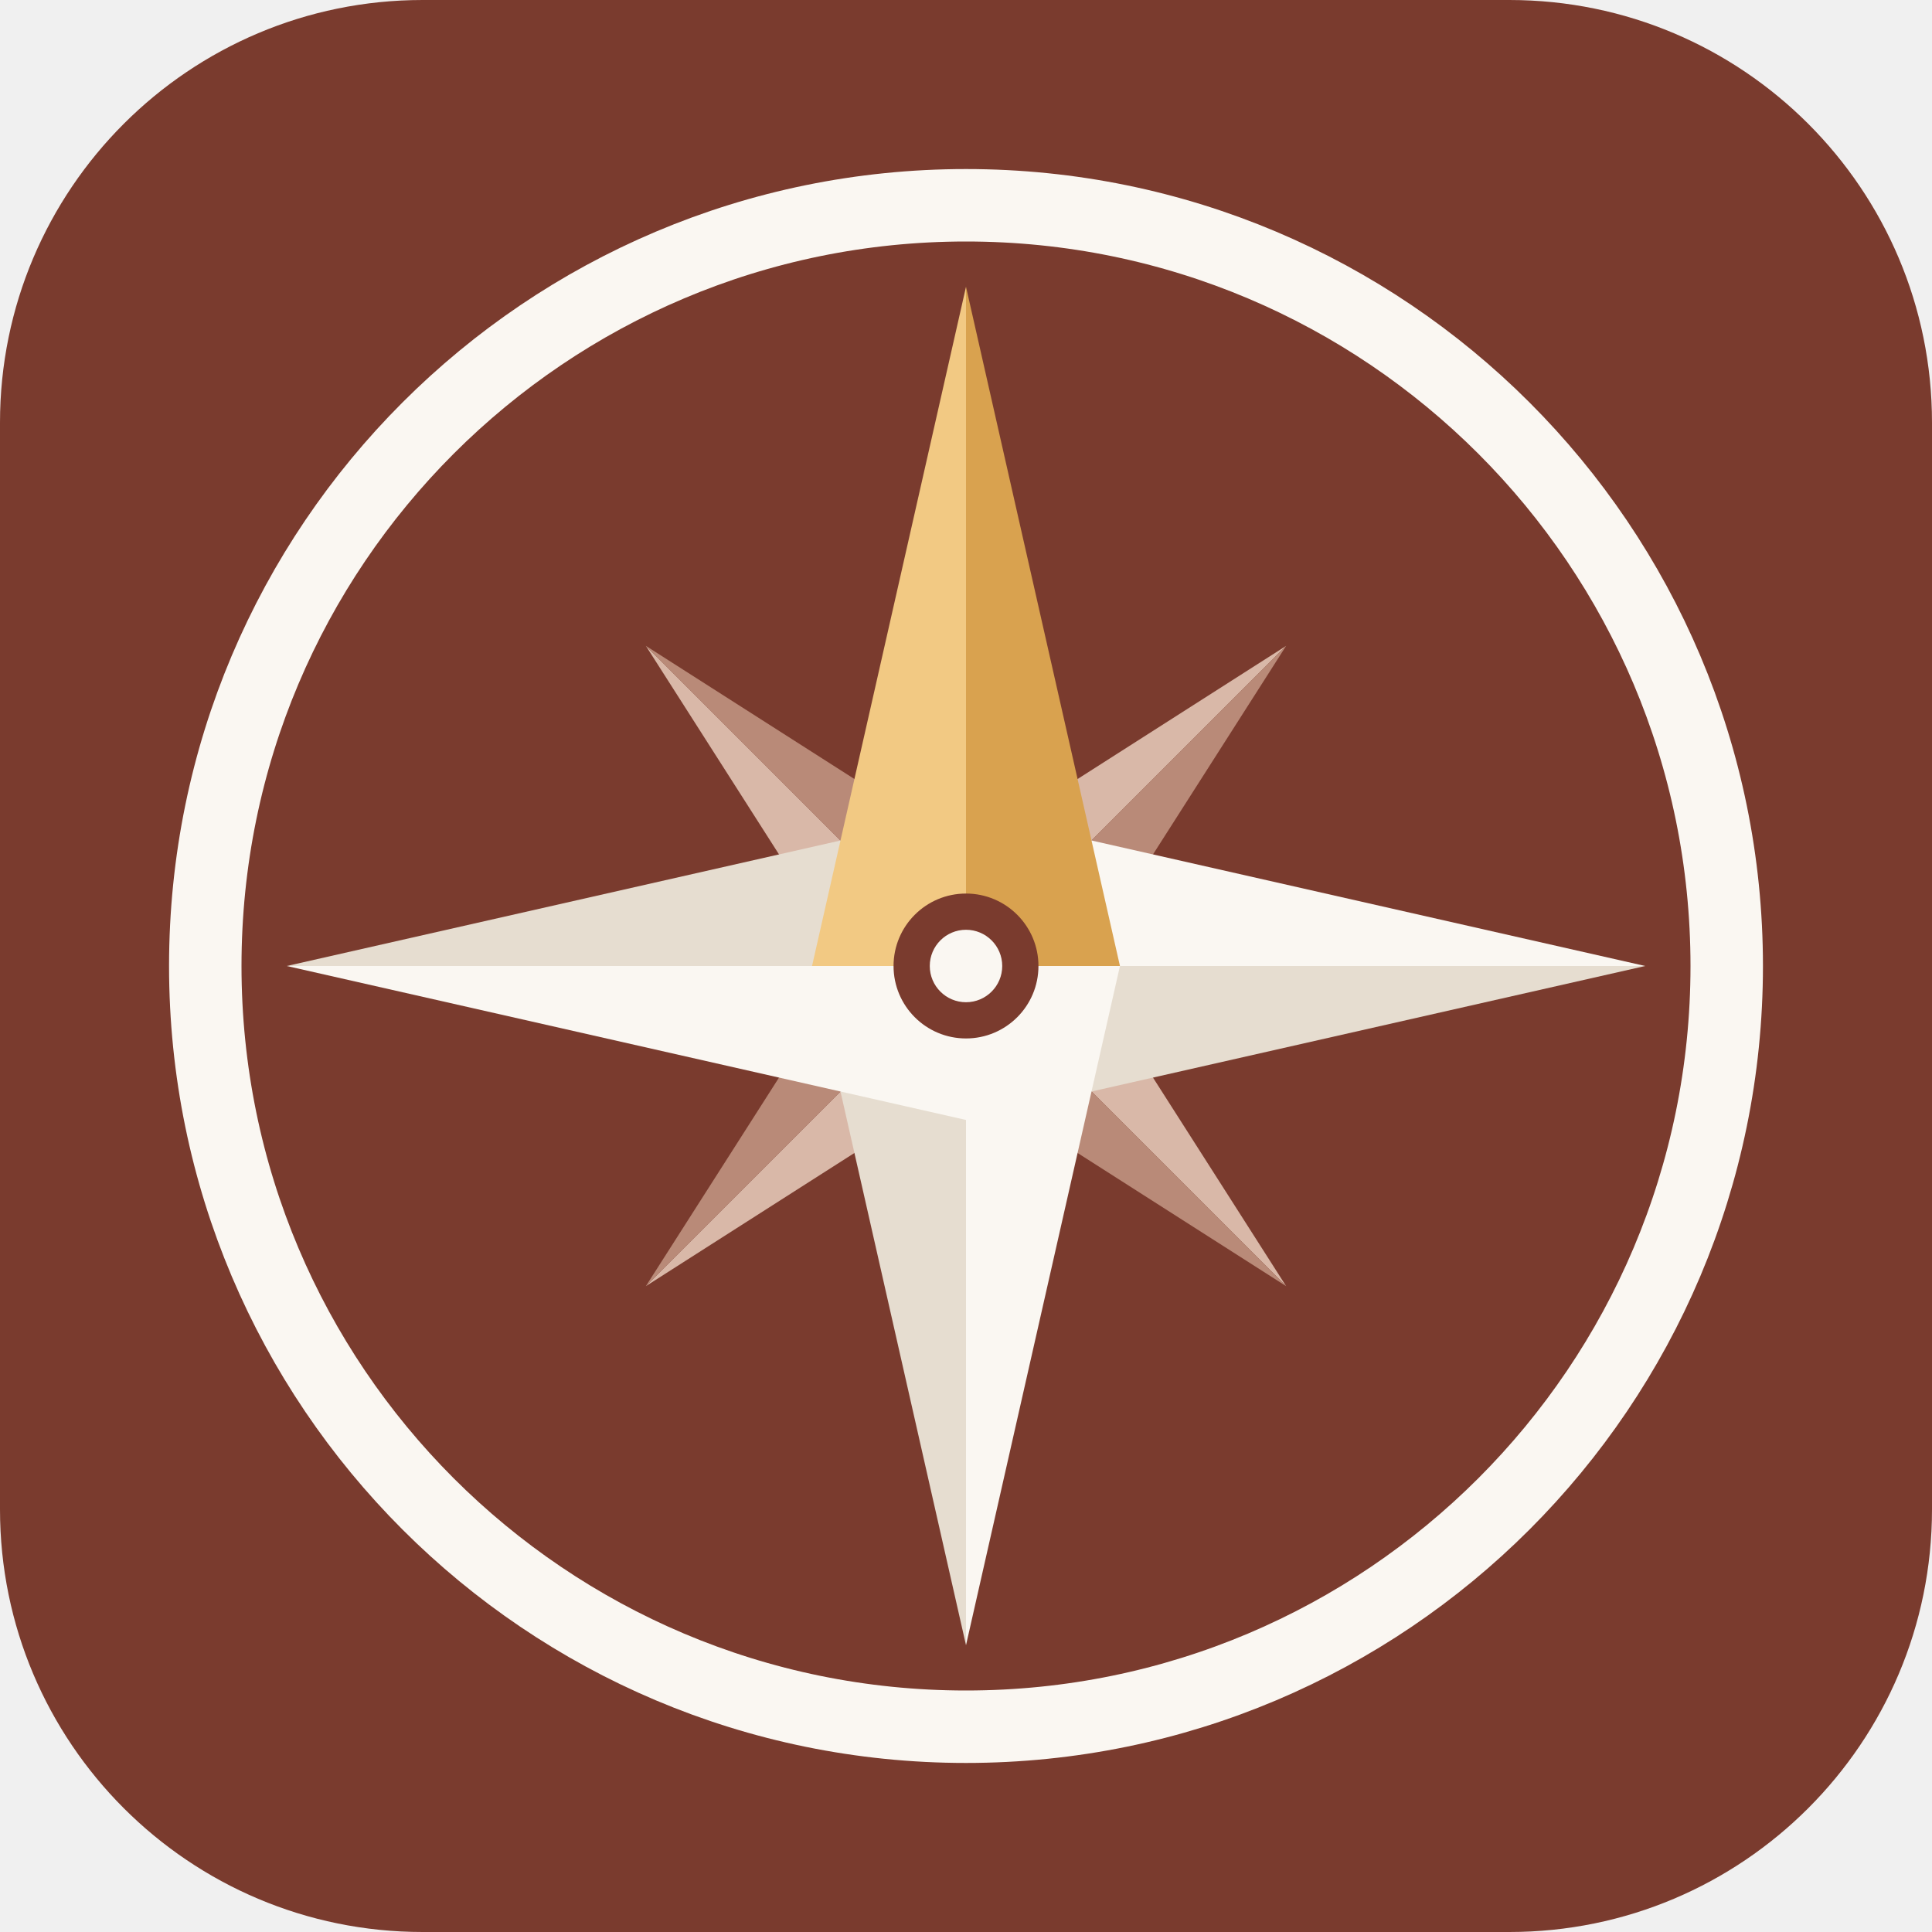
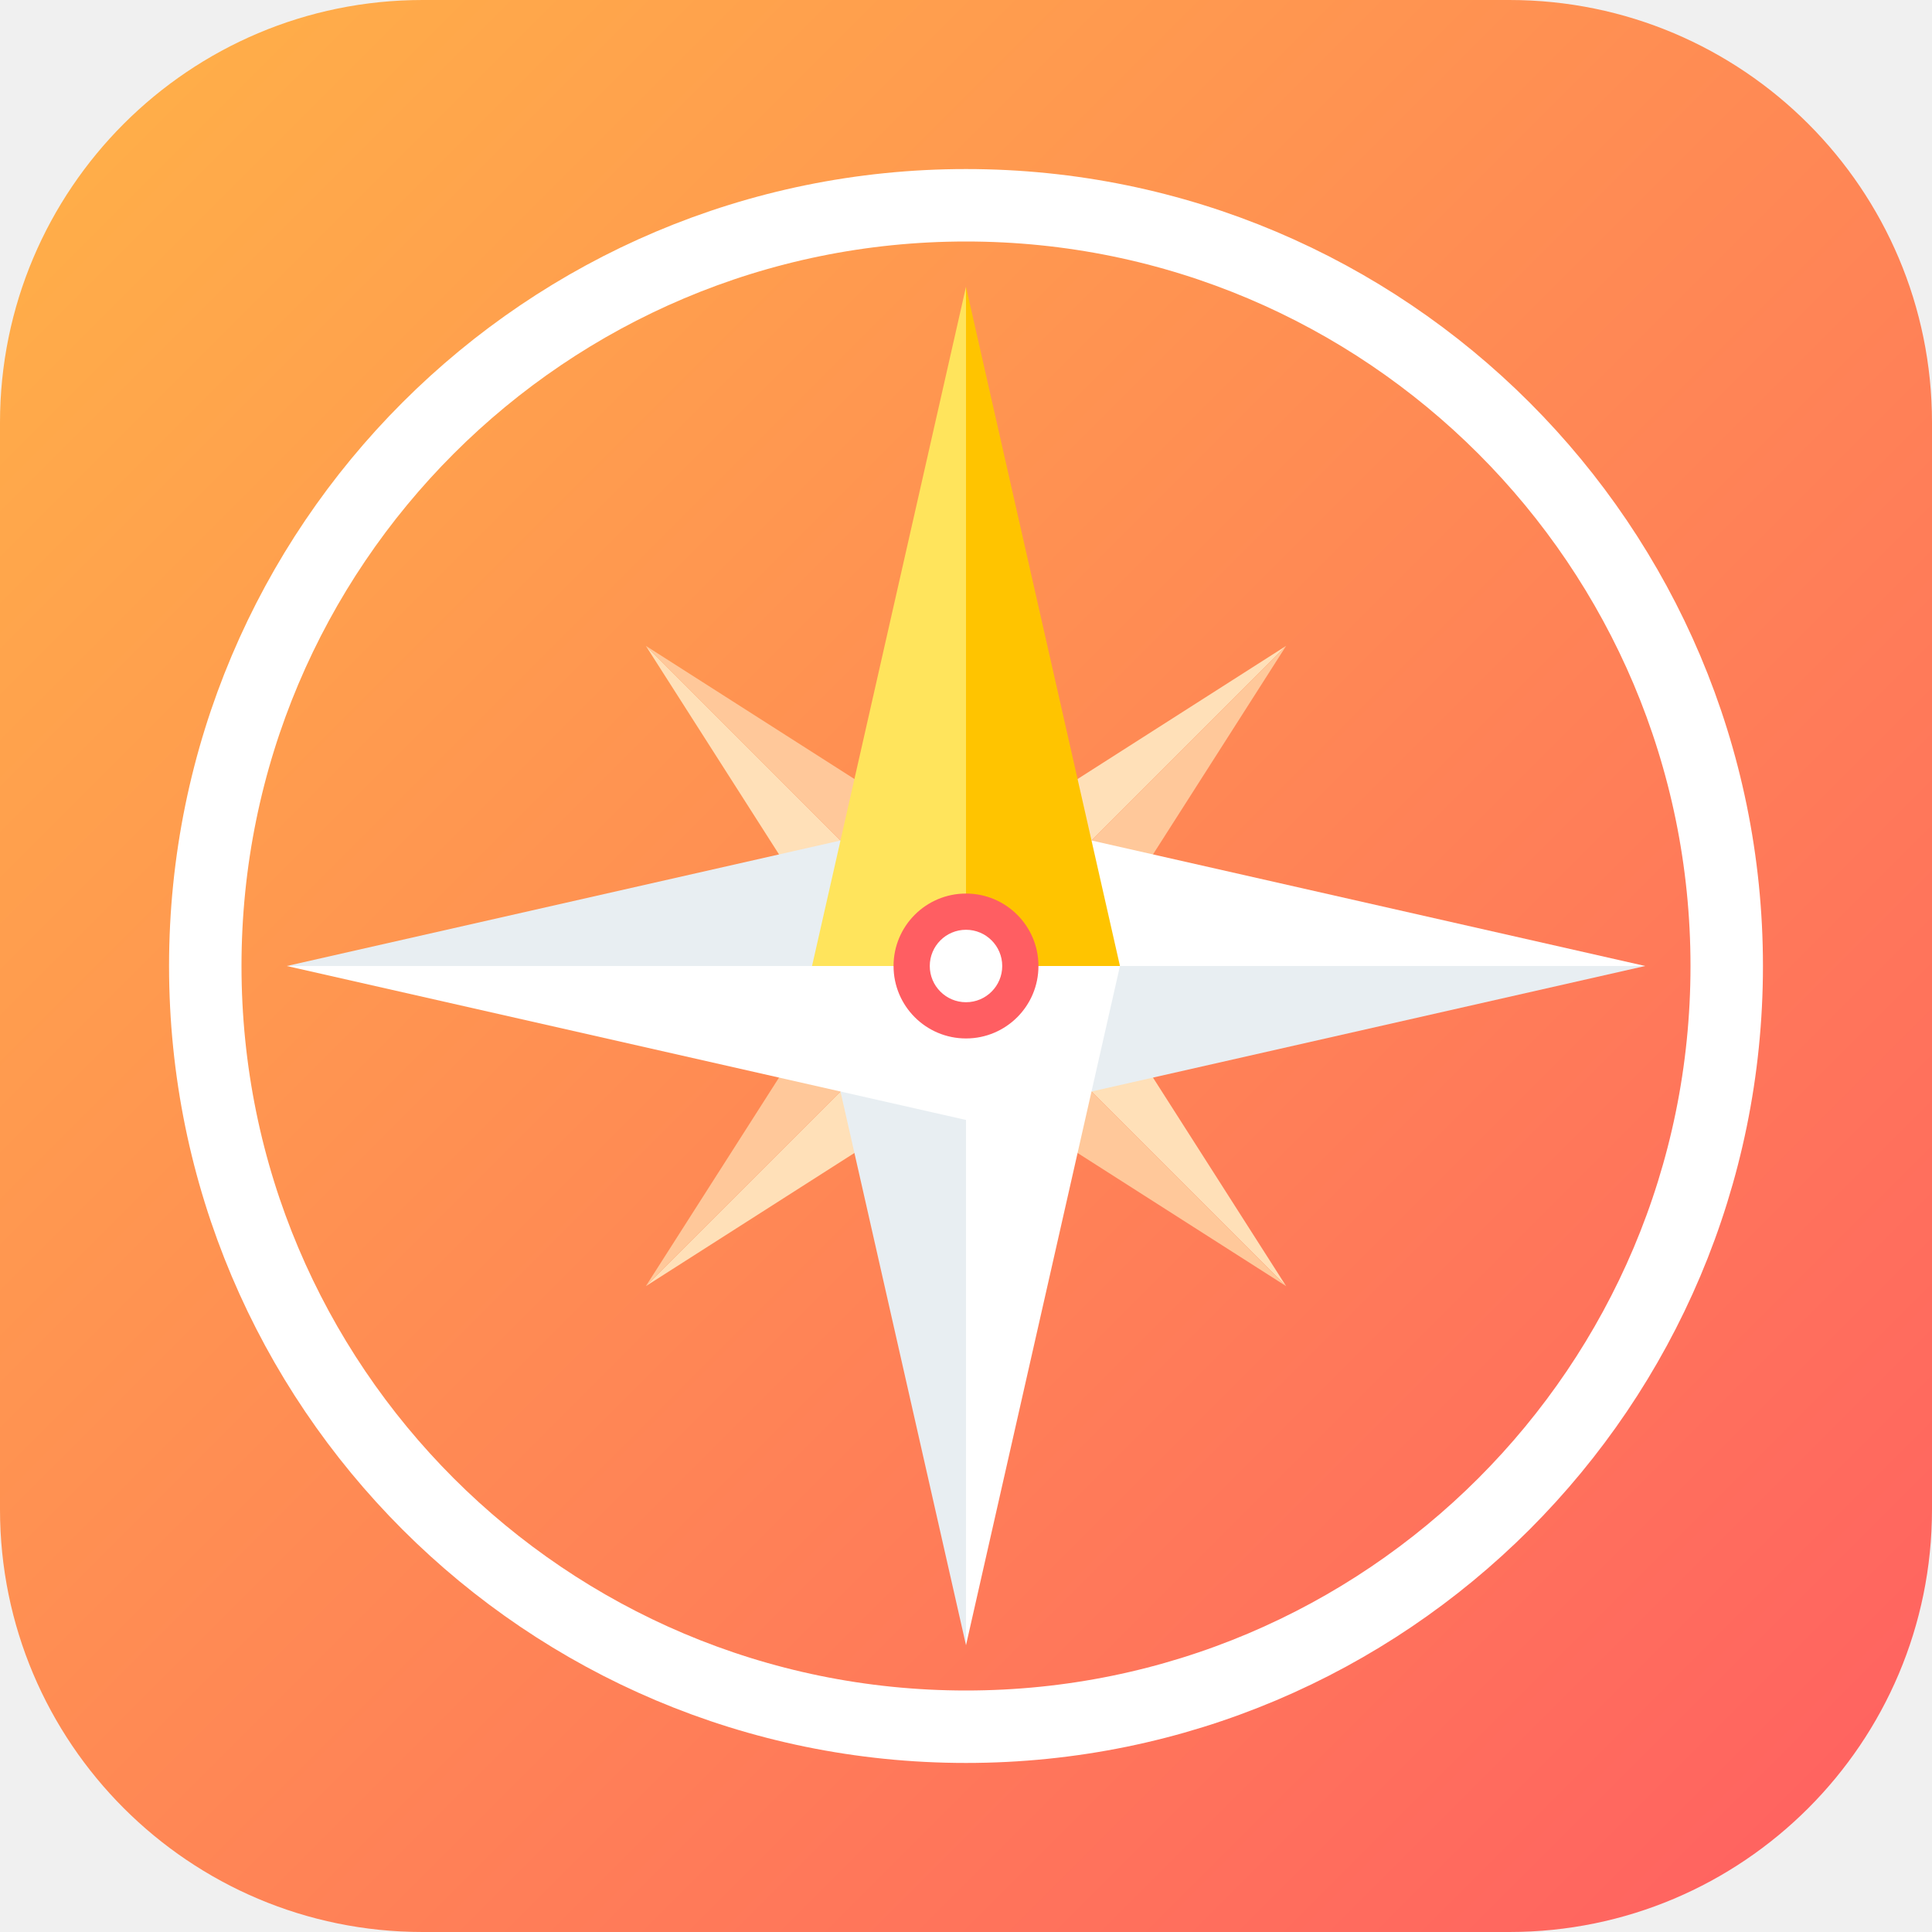
<svg xmlns="http://www.w3.org/2000/svg" viewBox="0 0 512 512">
-   <rect width="512" height="512" rx="112" fill="#7a3b2e" />
+   <defs>
+     <linearGradient id="gC" x1="0" y1="0" x2="1" y2="1">
+       <stop offset="0" stop-color="#ffb347" />
+       <stop offset="1" stop-color="#ff5e62" />
+     </linearGradient>
+   </defs>
+   <rect width="512" height="512" rx="112" fill="url(#gC)" />
  <g transform="translate(256 256) scale(1.2) translate(-256 -256)">
-     <circle cx="256" cy="256" r="168" fill="none" stroke="#faf7f2" stroke-width="16" />
-     <polygon points="256,256 326.7,185.3 240.4,240.4" fill="#d9b8a8" />
-     <polygon points="256,256 326.7,185.3 271.6,271.6" fill="#b98a78" />
-     <polygon points="256,256 326.7,326.7 271.6,240.4" fill="#d9b8a8" />
-     <polygon points="256,256 326.7,326.7 240.4,271.6" fill="#b98a78" />
-     <polygon points="256,256 185.3,326.7 271.6,271.6" fill="#d9b8a8" />
-     <polygon points="256,256 185.3,326.7 240.4,240.4" fill="#b98a78" />
-     <polygon points="256,256 185.3,185.3 240.4,271.6" fill="#d9b8a8" />
-     <polygon points="256,256 185.3,185.3 271.6,240.4" fill="#b98a78" />
-     <polygon points="256,256 406.0,256.0 256.0,222.0" fill="#faf7f2" />
-     <polygon points="256,256 406.0,256.0 256.0,290.0" fill="#e6ddd0" />
-     <polygon points="256,256 256.0,406.0 290.0,256.0" fill="#faf7f2" />
-     <polygon points="256,256 256.0,406.0 222.0,256.0" fill="#e6ddd0" />
-     <polygon points="256,256 106.0,256.0 256.0,290.0" fill="#faf7f2" />
-     <polygon points="256,256 106.0,256.0 256.0,222.0" fill="#e6ddd0" />
-     <polygon points="256,256 256.0,106.0 222.0,256.0" fill="#f2c983" />
-     <polygon points="256,256 256.0,106.0 290.0,256.0" fill="#d9a24f" />
-     <circle cx="256" cy="256" r="16" fill="#7a3b2e" />
-     <circle cx="256" cy="256" r="8" fill="#faf7f2" />
+     <circle cx="256" cy="256" r="168" fill="none" stroke="#ffffff" stroke-width="16" />
+     <polygon points="256,256 326.7,185.3 240.4,240.4" fill="#ffe0b8" />
+     <polygon points="256,256 326.7,185.3 271.6,271.6" fill="#ffc89a" />
+     <polygon points="256,256 326.7,326.7 271.6,240.4" fill="#ffe0b8" />
+     <polygon points="256,256 326.7,326.7 240.4,271.6" fill="#ffc89a" />
+     <polygon points="256,256 185.3,326.7 271.6,271.6" fill="#ffe0b8" />
+     <polygon points="256,256 185.3,326.7 240.4,240.4" fill="#ffc89a" />
+     <polygon points="256,256 185.3,185.3 240.4,271.6" fill="#ffe0b8" />
+     <polygon points="256,256 185.3,185.3 271.6,240.4" fill="#ffc89a" />
+     <polygon points="256,256 406.0,256.0 256.0,222.0" fill="#ffffff" />
+     <polygon points="256,256 406.0,256.0 256.0,290.0" fill="#e8eef2" />
+     <polygon points="256,256 256.0,406.0 290.0,256.0" fill="#ffffff" />
+     <polygon points="256,256 256.0,406.0 222.0,256.0" fill="#e8eef2" />
+     <polygon points="256,256 106.0,256.0 256.0,290.0" fill="#ffffff" />
+     <polygon points="256,256 106.0,256.0 256.0,222.0" fill="#e8eef2" />
+     <polygon points="256,256 256.0,106.0 222.0,256.0" fill="#ffe45c" />
+     <polygon points="256,256 256.0,106.0 290.0,256.0" fill="#ffc400" />
+     <circle cx="256" cy="256" r="16" fill="#ff5e62" />
+     <circle cx="256" cy="256" r="8" fill="#ffffff" />
  </g>
</svg>
